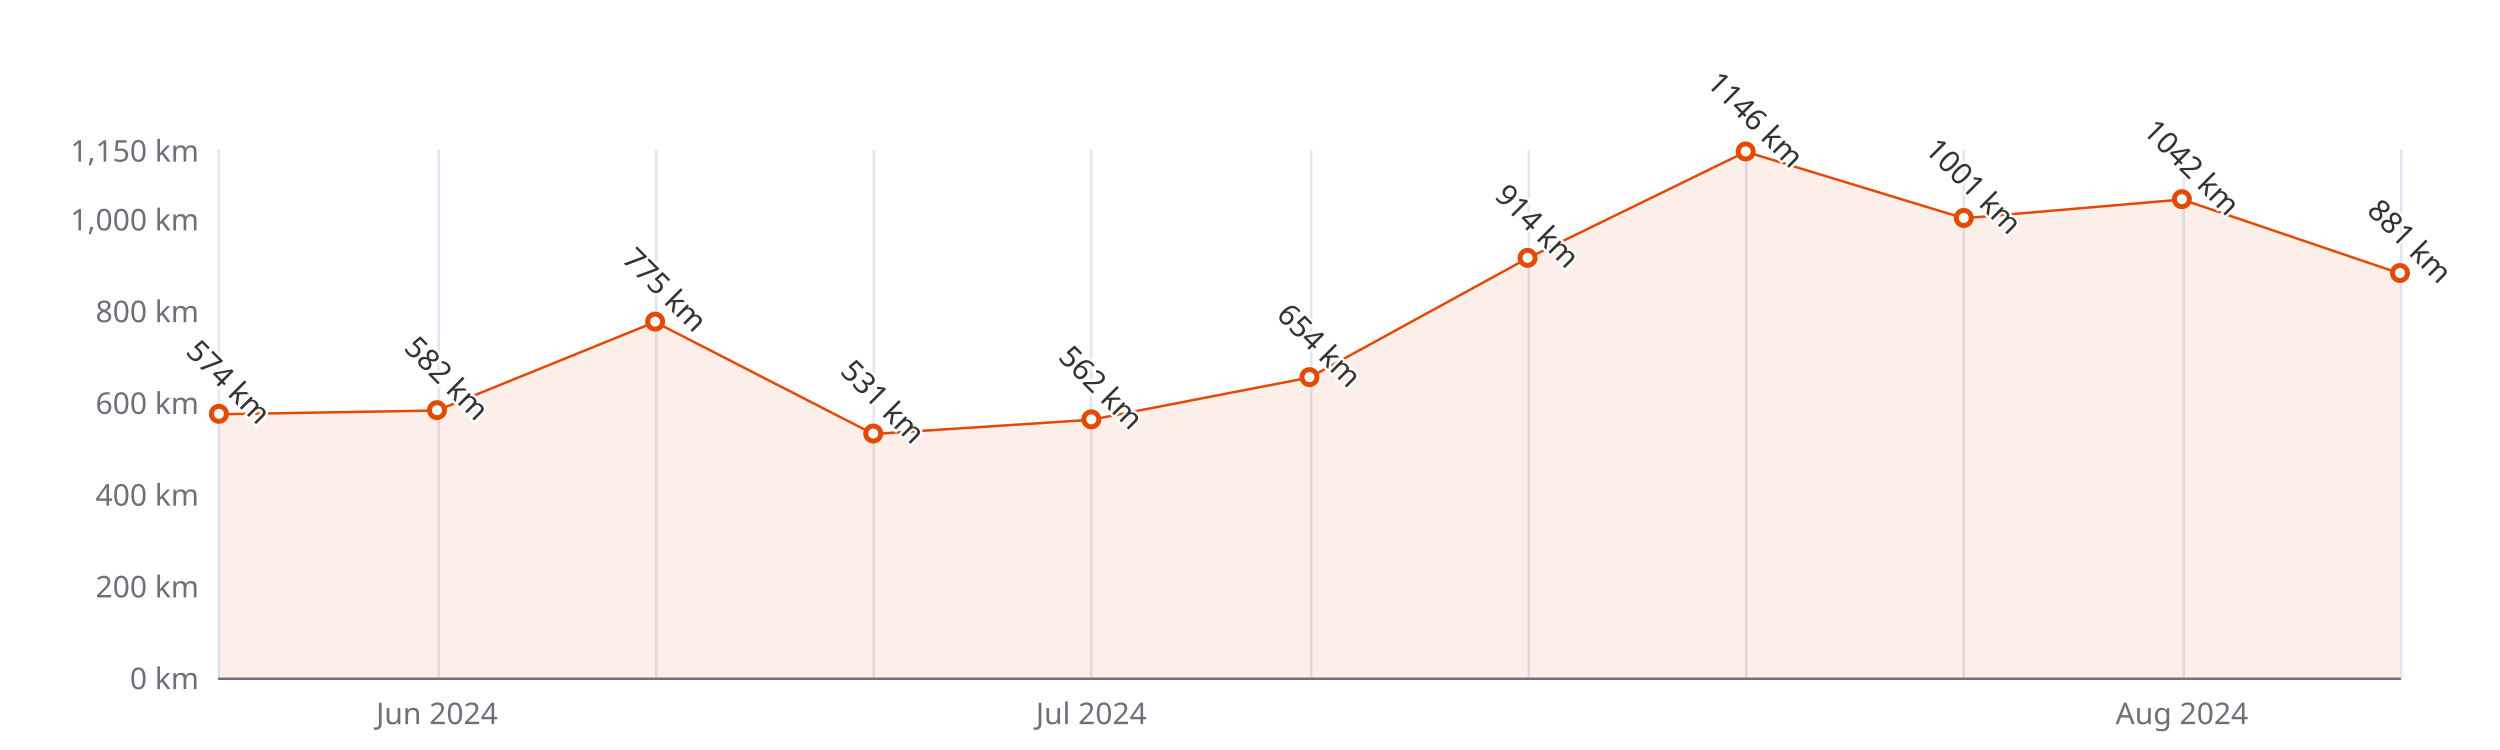
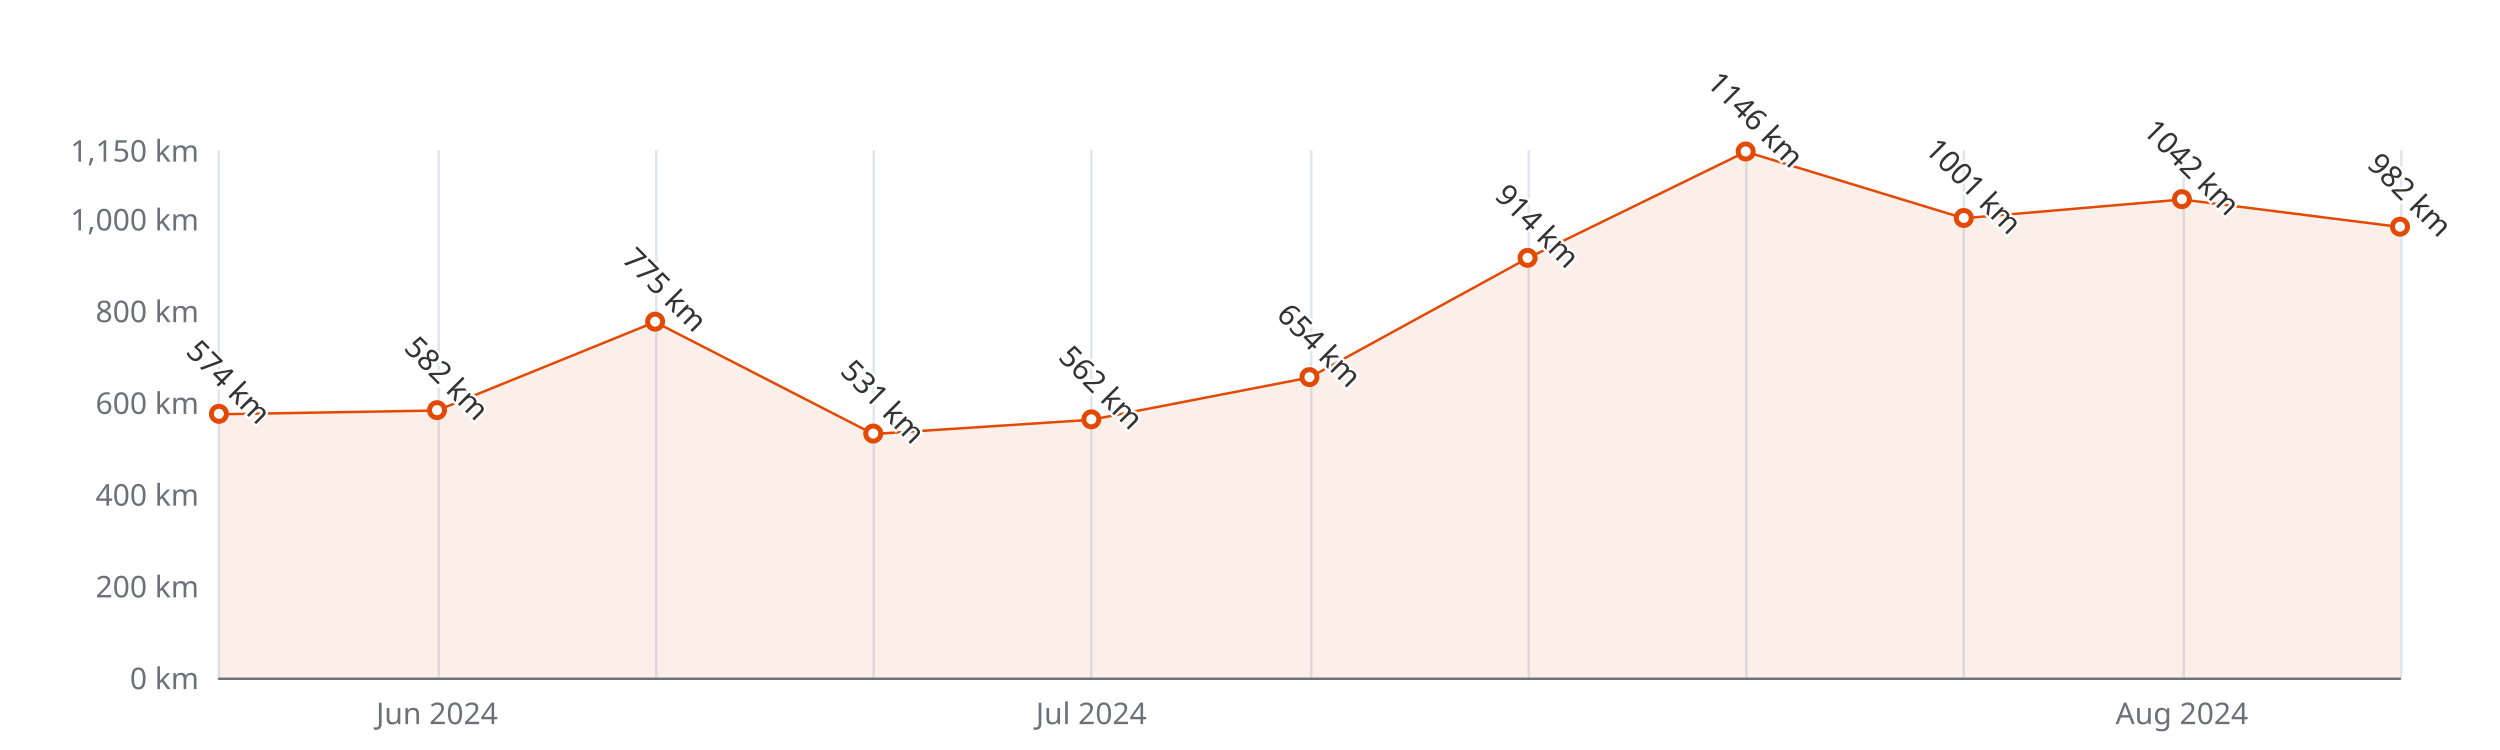
<svg xmlns="http://www.w3.org/2000/svg" width="1000" height="300" version="1.1" baseProfile="full" viewBox="0 0 1000 300">
  <rect width="1000" height="300" x="0" y="0" id="0" fill="#ffffff" />
  <path d="M87.5 60L87.5 271" fill="none" stroke="#E0E6F1" />
  <path d="M175.5 60L175.5 271" fill="none" stroke="#E0E6F1" />
  <path d="M262.5 60L262.5 271" fill="none" stroke="#E0E6F1" />
  <path d="M349.5 60L349.5 271" fill="none" stroke="#E0E6F1" />
  <path d="M436.5 60L436.5 271" fill="none" stroke="#E0E6F1" />
  <path d="M524.5 60L524.5 271" fill="none" stroke="#E0E6F1" />
  <path d="M611.5 60L611.5 271" fill="none" stroke="#E0E6F1" />
  <path d="M698.5 60L698.5 271" fill="none" stroke="#E0E6F1" />
  <path d="M785.5 60L785.5 271" fill="none" stroke="#E0E6F1" />
  <path d="M873.5 60L873.5 271" fill="none" stroke="#E0E6F1" />
  <path d="M960.5 60L960.5 271" fill="none" stroke="#E0E6F1" />
  <path d="M87.6 271.5L960 271.5" fill="none" stroke="#6E7079" stroke-linecap="round" />
  <text dominant-baseline="central" text-anchor="end" style="font-size:12px;font-family:sans-serif;" xml:space="preserve" transform="translate(79.56 271)" fill="#6E7079">0 km</text>
  <text dominant-baseline="central" text-anchor="end" style="font-size:12px;font-family:sans-serif;" xml:space="preserve" transform="translate(79.56 234.3043)" fill="#6E7079">200 km</text>
  <text dominant-baseline="central" text-anchor="end" style="font-size:12px;font-family:sans-serif;" xml:space="preserve" transform="translate(79.56 197.6087)" fill="#6E7079">400 km</text>
  <text dominant-baseline="central" text-anchor="end" style="font-size:12px;font-family:sans-serif;" xml:space="preserve" transform="translate(79.56 160.913)" fill="#6E7079">600 km</text>
  <text dominant-baseline="central" text-anchor="end" style="font-size:12px;font-family:sans-serif;" xml:space="preserve" transform="translate(79.56 124.2174)" fill="#6E7079">800 km</text>
  <text dominant-baseline="central" text-anchor="end" style="font-size:12px;font-family:sans-serif;" xml:space="preserve" transform="translate(79.56 87.5217)" fill="#6E7079">1,000 km</text>
  <text dominant-baseline="central" text-anchor="end" style="font-size:12px;font-family:sans-serif;" xml:space="preserve" transform="translate(79.56 60)" fill="#6E7079">1,150 km</text>
  <text dominant-baseline="central" text-anchor="middle" style="font-size:12px;font-family:sans-serif;" xml:space="preserve" y="6" transform="translate(174.804 279)" fill="#6E7079">Jun 2024</text>
  <text dominant-baseline="central" text-anchor="middle" style="font-size:12px;font-family:sans-serif;" xml:space="preserve" y="6" transform="translate(436.536 279)" fill="#6E7079">Jul 2024</text>
  <text dominant-baseline="central" text-anchor="middle" style="font-size:12px;font-family:sans-serif;" xml:space="preserve" y="6" transform="translate(872.756 279)" fill="#6E7079">Aug 2024</text>
  <g clip-path="url(#zr5-c0)">
-     <path d="M87.6 165.7L174.8 164.2L262 128.8L349.3 173.6L436.5 167.9L523.8 151L611 103.3L698.3 60.7L785.5 87.3L872.8 79.8L960 109.4L960 271L872.8 271L785.5 271L698.3 271L611 271L523.8 271L436.5 271L349.3 271L262 271L174.8 271L87.6 271Z" fill="rgb(227,73,2)" fill-opacity="0.09" />
-     <path d="M87.6 165.7L174.8 164.2L262 128.8L349.3 173.6L436.5 167.9L523.8 151L611 103.3L698.3 60.7L785.5 87.3L872.8 79.8L960 109.4" fill="none" stroke="#E34902" stroke-linejoin="bevel" />
+     <path d="M87.6 165.7L174.8 164.2L262 128.8L349.3 173.6L436.5 167.9L523.8 151L611 103.3L698.3 60.7L785.5 87.3L872.8 79.8L960 90.8L960 271L872.8 271L785.5 271L698.3 271L611 271L523.8 271L436.5 271L349.3 271L262 271L174.8 271L87.6 271Z" fill="rgb(227,73,2)" fill-opacity="0.09" />
+     <path d="M87.6 165.7L174.8 164.2L262 128.8L349.3 173.6L436.5 167.9L523.8 151L611 103.3L698.3 60.7L785.5 87.3L872.8 79.8L960 90.8" fill="none" stroke="#E34902" stroke-linejoin="bevel" />
  </g>
  <path d="M1 0A1 1 0 1 1 1 -0.1A1 1 0 0 1 1 0" transform="matrix(3,0,0,3,87.56,165.6835)" fill="#fff" stroke="#E34902" stroke-width="0.667" />
  <path d="M1 0A1 1 0 1 1 1 -0.1A1 1 0 0 1 1 0" transform="matrix(3,0,0,3,174.804,164.2157)" fill="#fff" stroke="#E34902" stroke-width="0.667" />
  <path d="M1 0A1 1 0 1 1 1 -0.1A1 1 0 0 1 1 0" transform="matrix(3,0,0,3,262.048,128.8044)" fill="#fff" stroke="#E34902" stroke-width="0.667" />
  <path d="M1 0A1 1 0 1 1 1 -0.1A1 1 0 0 1 1 0" transform="matrix(3,0,0,3,349.292,173.573)" fill="#fff" stroke="#E34902" stroke-width="0.667" />
  <path d="M1 0A1 1 0 1 1 1 -0.1A1 1 0 0 1 1 0" transform="matrix(3,0,0,3,436.536,167.8852)" fill="#fff" stroke="#E34902" stroke-width="0.667" />
  <path d="M1 0A1 1 0 1 1 1 -0.1A1 1 0 0 1 1 0" transform="matrix(3,0,0,3,523.78,151.0052)" fill="#fff" stroke="#E34902" stroke-width="0.667" />
  <path d="M1 0A1 1 0 1 1 1 -0.1A1 1 0 0 1 1 0" transform="matrix(3,0,0,3,611.024,103.3009)" fill="#fff" stroke="#E34902" stroke-width="0.667" />
  <path d="M1 0A1 1 0 1 1 1 -0.1A1 1 0 0 1 1 0" transform="matrix(3,0,0,3,698.268,60.7339)" fill="#fff" stroke="#E34902" stroke-width="0.667" />
  <path d="M1 0A1 1 0 1 1 1 -0.1A1 1 0 0 1 1 0" transform="matrix(3,0,0,3,785.512,87.3383)" fill="#fff" stroke="#E34902" stroke-width="0.667" />
  <path d="M1 0A1 1 0 1 1 1 -0.1A1 1 0 0 1 1 0" transform="matrix(3,0,0,3,872.756,79.8157)" fill="#fff" stroke="#E34902" stroke-width="0.667" />
-   <path d="M1 0A1 1 0 1 1 1 -0.1A1 1 0 0 1 1 0" transform="matrix(3,0,0,3,960,109.3557)" fill="#fff" stroke="#E34902" stroke-width="0.667" />
+   <path d="M1 0A1 1 0 1 1 1 -0.1A1 1 0 0 1 1 0" transform="matrix(3,0,0,3,960,90.8243)" fill="#fff" stroke="#E34902" stroke-width="0.667" />
  <text dominant-baseline="central" text-anchor="middle" style="font-size:12px;font-family:sans-serif;" xml:space="preserve" y="-6" transform="matrix(0.707,0.707,-0.707,0.707,87.56,156.6835)" fill="#333" stroke="rgb(255,255,255)" stroke-width="2" paint-order="stroke" stroke-miterlimit="2">574 km</text>
  <text dominant-baseline="central" text-anchor="middle" style="font-size:12px;font-family:sans-serif;" xml:space="preserve" y="-6" transform="matrix(0.707,0.707,-0.707,0.707,174.804,155.2157)" fill="#333" stroke="rgb(255,255,255)" stroke-width="2" paint-order="stroke" stroke-miterlimit="2">582 km</text>
  <text dominant-baseline="central" text-anchor="middle" style="font-size:12px;font-family:sans-serif;" xml:space="preserve" y="-6" transform="matrix(0.707,0.707,-0.707,0.707,262.048,119.8044)" fill="#333" stroke="rgb(255,255,255)" stroke-width="2" paint-order="stroke" stroke-miterlimit="2">775 km</text>
  <text dominant-baseline="central" text-anchor="middle" style="font-size:12px;font-family:sans-serif;" xml:space="preserve" y="-6" transform="matrix(0.707,0.707,-0.707,0.707,349.292,164.573)" fill="#333" stroke="rgb(255,255,255)" stroke-width="2" paint-order="stroke" stroke-miterlimit="2">531 km</text>
  <text dominant-baseline="central" text-anchor="middle" style="font-size:12px;font-family:sans-serif;" xml:space="preserve" y="-6" transform="matrix(0.707,0.707,-0.707,0.707,436.536,158.8852)" fill="#333" stroke="rgb(255,255,255)" stroke-width="2" paint-order="stroke" stroke-miterlimit="2">562 km</text>
  <text dominant-baseline="central" text-anchor="middle" style="font-size:12px;font-family:sans-serif;" xml:space="preserve" y="-6" transform="matrix(0.707,0.707,-0.707,0.707,523.78,142.0052)" fill="#333" stroke="rgb(255,255,255)" stroke-width="2" paint-order="stroke" stroke-miterlimit="2">654 km</text>
  <text dominant-baseline="central" text-anchor="middle" style="font-size:12px;font-family:sans-serif;" xml:space="preserve" y="-6" transform="matrix(0.707,0.707,-0.707,0.707,611.024,94.3009)" fill="#333" stroke="rgb(255,255,255)" stroke-width="2" paint-order="stroke" stroke-miterlimit="2">914 km</text>
  <text dominant-baseline="central" text-anchor="middle" style="font-size:12px;font-family:sans-serif;" xml:space="preserve" y="-6" transform="matrix(0.707,0.707,-0.707,0.707,698.268,51.7339)" fill="#333" stroke="rgb(255,255,255)" stroke-width="2" paint-order="stroke" stroke-miterlimit="2">1146 km</text>
  <text dominant-baseline="central" text-anchor="middle" style="font-size:12px;font-family:sans-serif;" xml:space="preserve" y="-6" transform="matrix(0.707,0.707,-0.707,0.707,785.512,78.3383)" fill="#333" stroke="rgb(255,255,255)" stroke-width="2" paint-order="stroke" stroke-miterlimit="2">1001 km</text>
  <text dominant-baseline="central" text-anchor="middle" style="font-size:12px;font-family:sans-serif;" xml:space="preserve" y="-6" transform="matrix(0.707,0.707,-0.707,0.707,872.756,70.8157)" fill="#333" stroke="rgb(255,255,255)" stroke-width="2" paint-order="stroke" stroke-miterlimit="2">1042 km</text>
-   <text dominant-baseline="central" text-anchor="middle" style="font-size:12px;font-family:sans-serif;" xml:space="preserve" y="-6" transform="matrix(0.707,0.707,-0.707,0.707,960,100.3557)" fill="#333" stroke="rgb(255,255,255)" stroke-width="2" paint-order="stroke" stroke-miterlimit="2">881 km</text>
+   <text dominant-baseline="central" text-anchor="middle" style="font-size:12px;font-family:sans-serif;" xml:space="preserve" y="-6" transform="matrix(0.707,0.707,-0.707,0.707,960,81.8243)" fill="#333" stroke="rgb(255,255,255)" stroke-width="2" paint-order="stroke" stroke-miterlimit="2">982 km</text>
  <defs>
    <clipPath id="zr5-c0">
      <path d="M87 59.5l873 0l0 212l-873 0Z" fill="#000" />
    </clipPath>
  </defs>
</svg>
